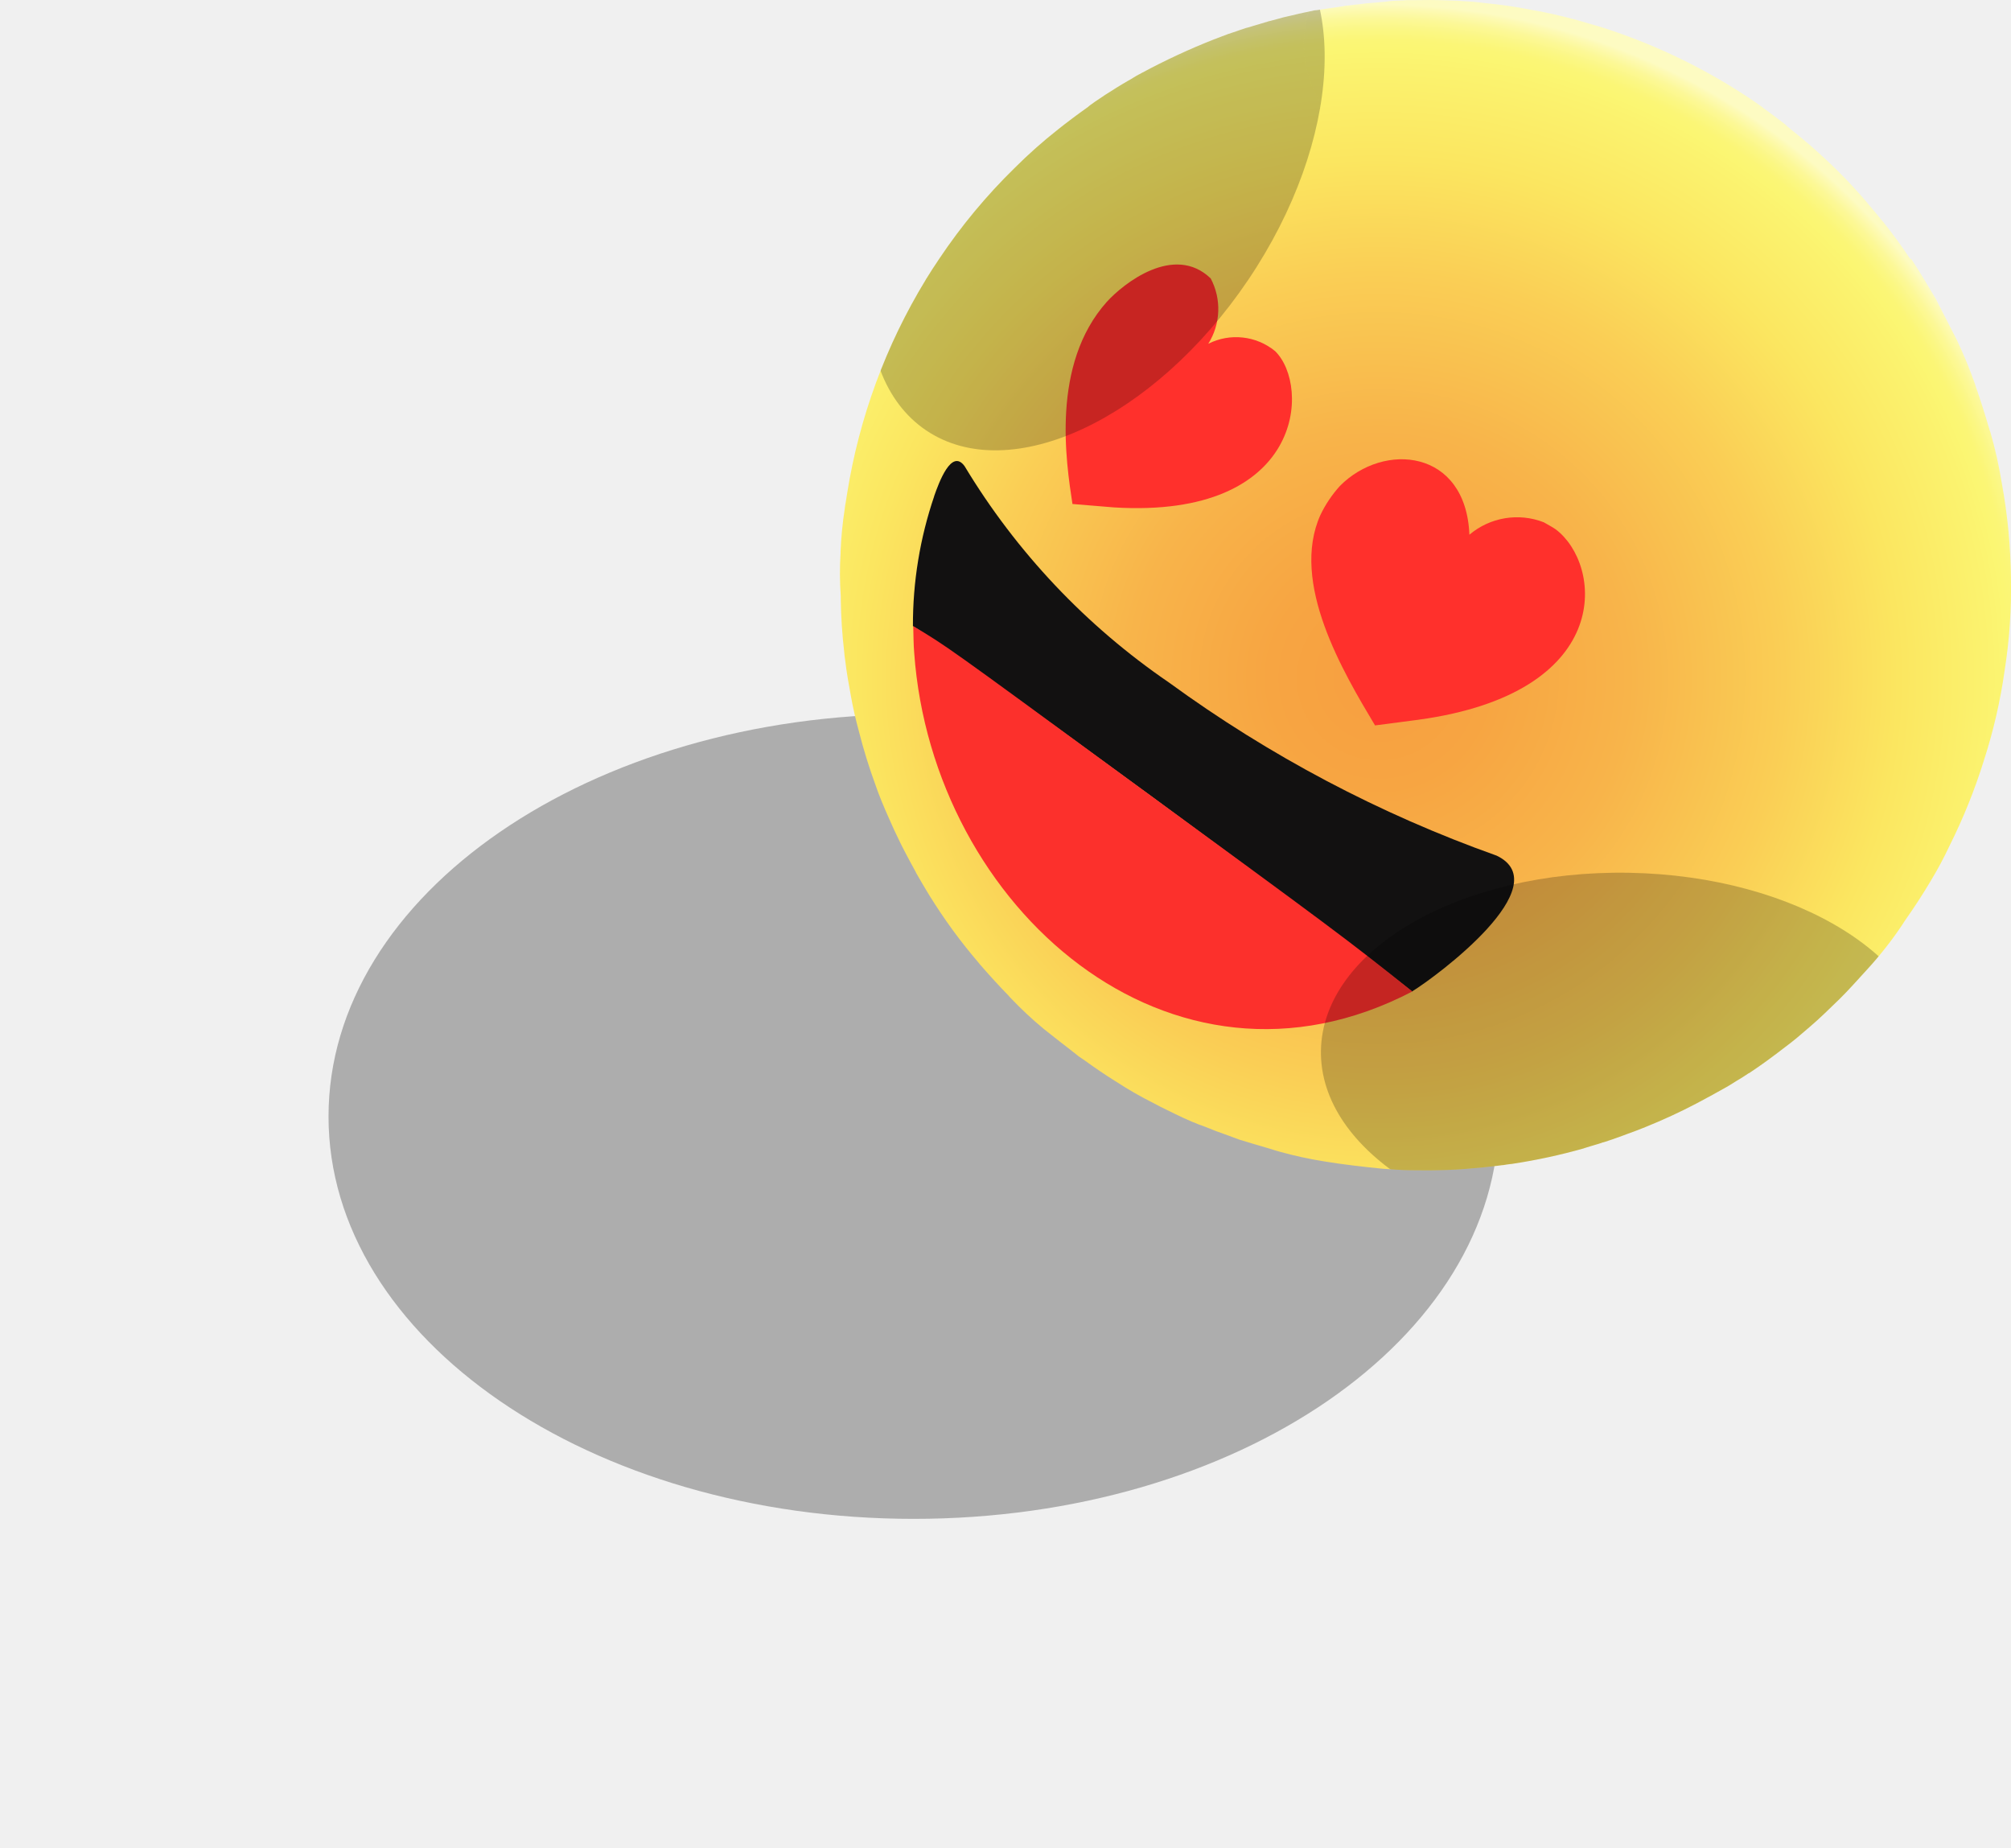
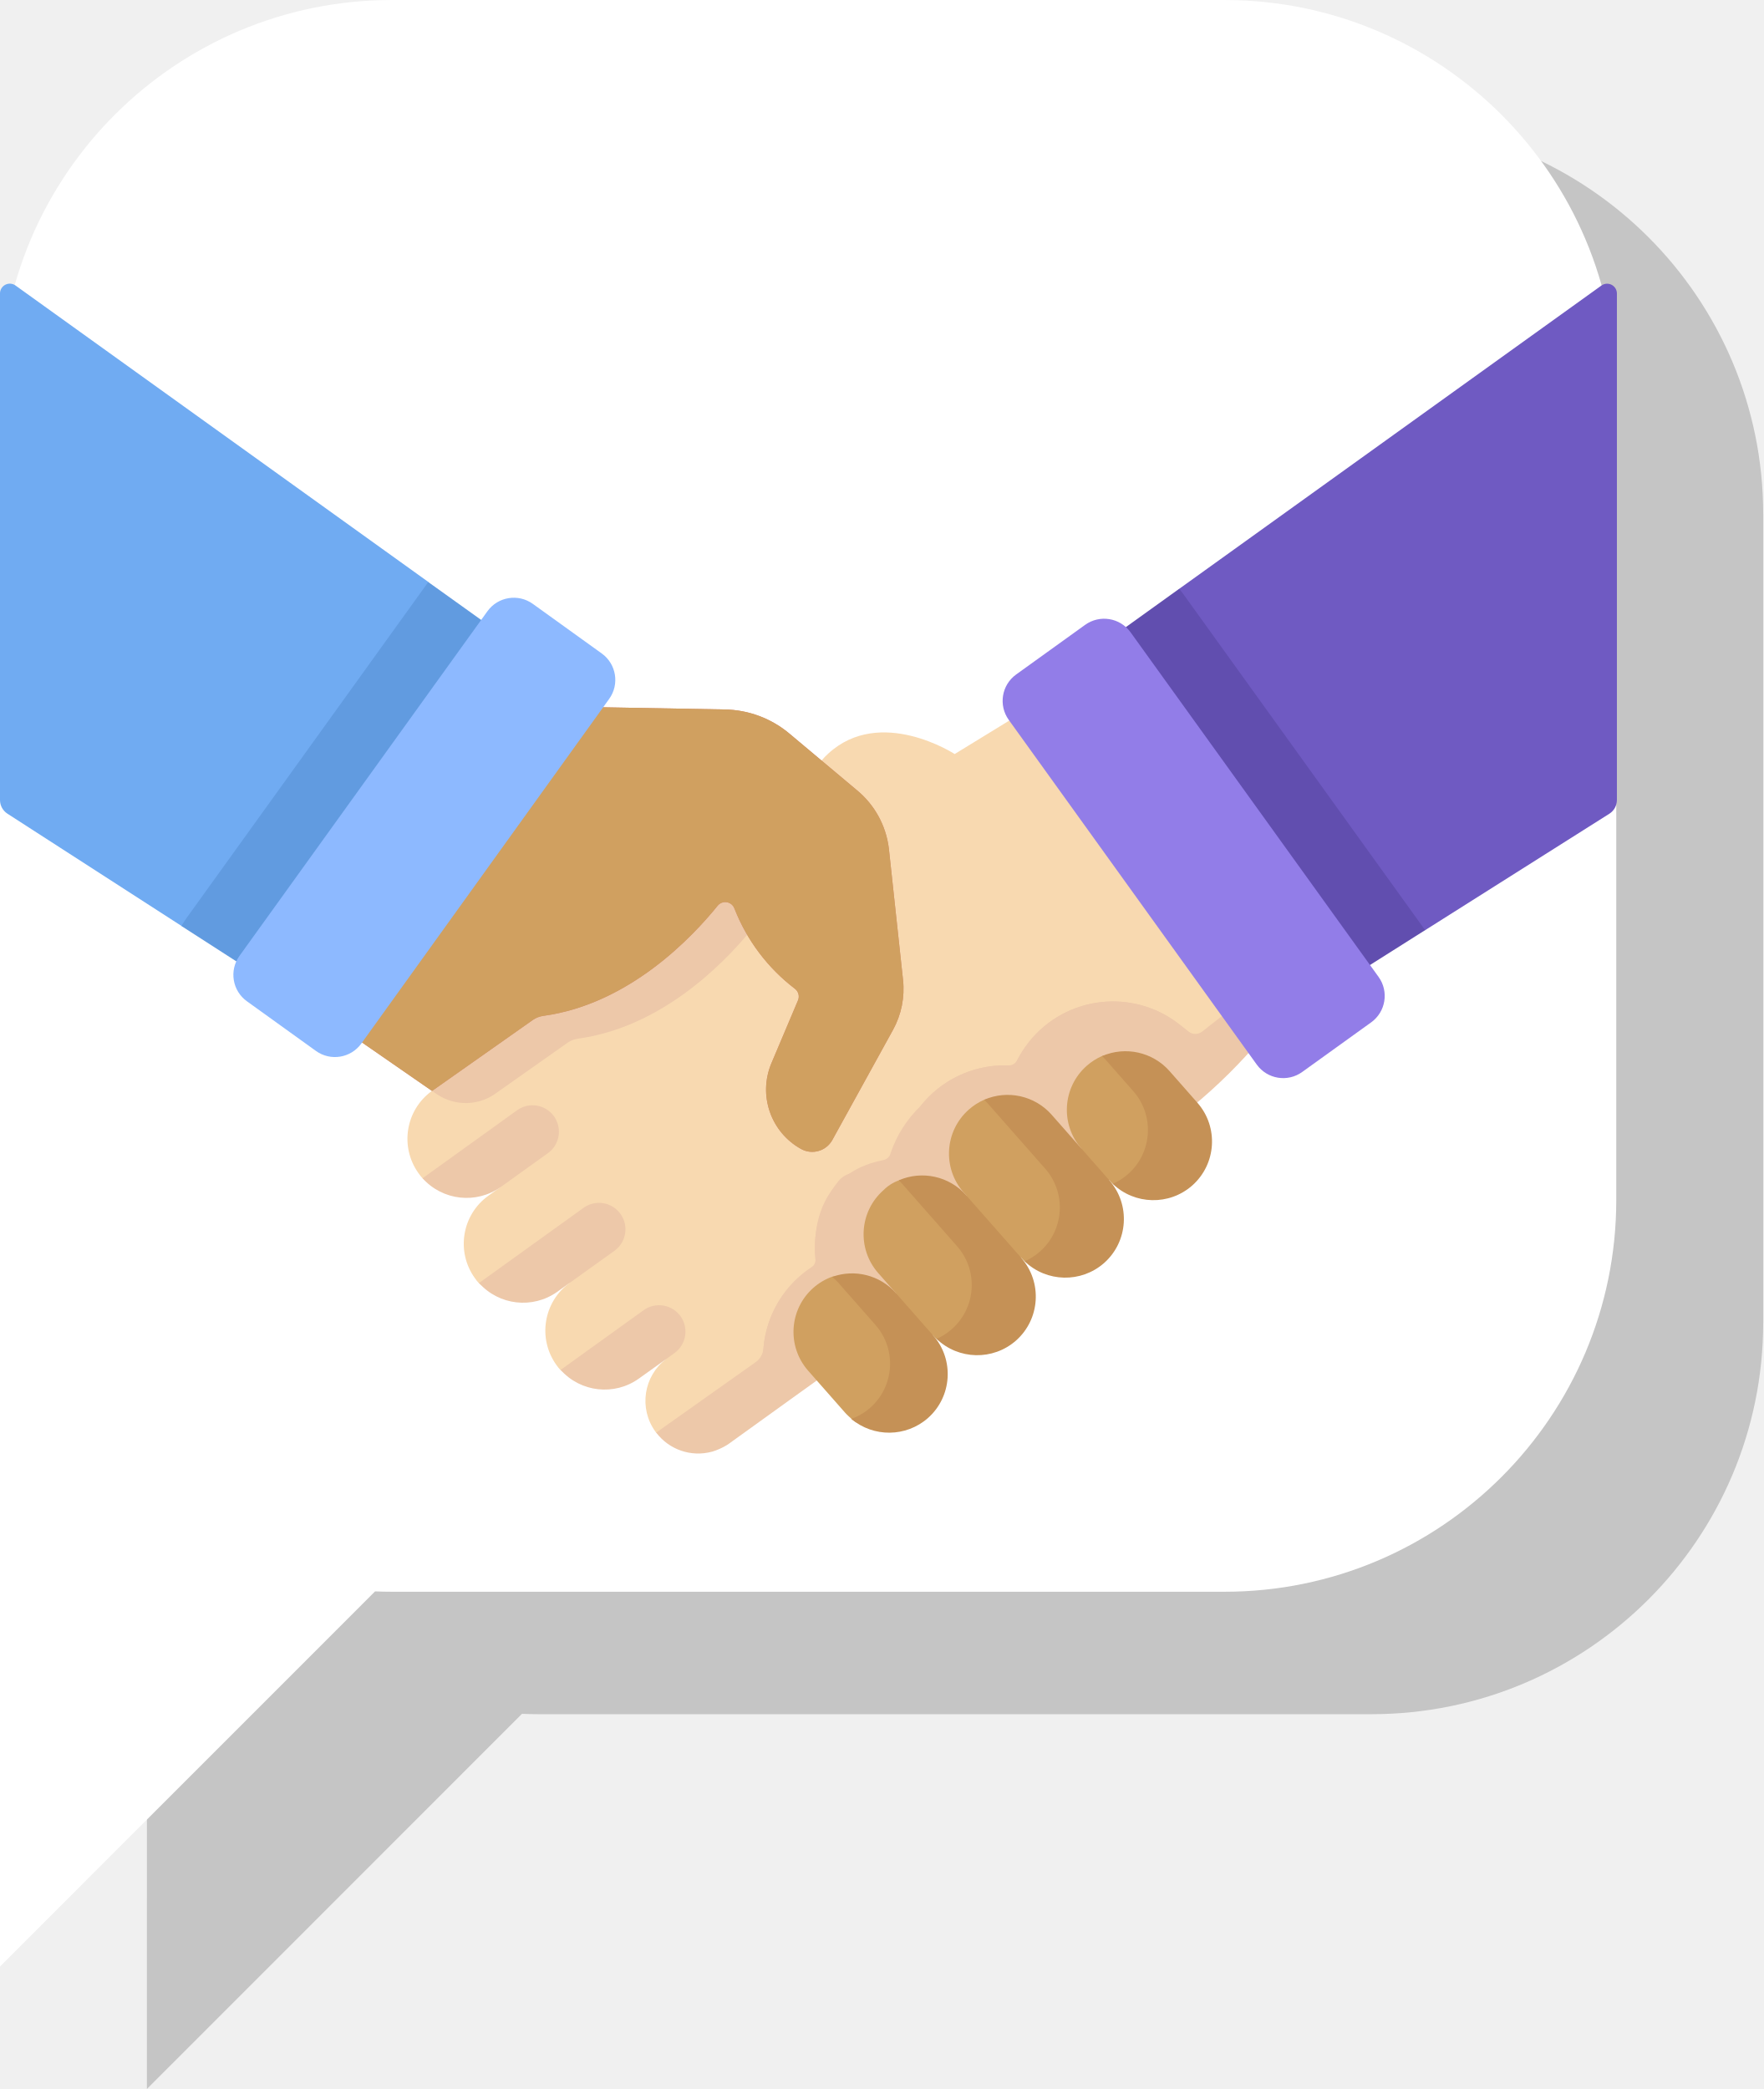
- <svg xmlns="http://www.w3.org/2000/svg" xmlns:xlink="http://www.w3.org/1999/xlink" width="82.478" height="75.758" viewBox="0 0 82.478 75.758">
-   <defs>
-     <radialGradient id="radial-gradient" cx="0.471" cy="0.58" r="0.575" gradientTransform="matrix(-0.999, -0.004, -0.004, 1, 0.933, 0.001)" gradientUnits="objectBoundingBox">
-       <stop offset="0" stop-color="#f79f40" />
-       <stop offset="0.163" stop-color="#f7a542" />
-       <stop offset="0.371" stop-color="#f8b44a" />
-       <stop offset="0.601" stop-color="#face55" />
-       <stop offset="0.771" stop-color="#fbe660" />
-       <stop offset="0.91" stop-color="#fbf36f" />
-       <stop offset="0.932" stop-color="#fbf672" />
-       <stop offset="0.947" stop-color="#fbf676" />
-       <stop offset="0.962" stop-color="#fbf783" />
-       <stop offset="0.978" stop-color="#fcf897" />
-       <stop offset="0.994" stop-color="#fdfab4" />
-       <stop offset="1" stop-color="#fdfbc2" />
-     </radialGradient>
-     <clipPath id="clip-path">
-       <path id="Trazado_116496" data-name="Trazado 116496" d="M52.65,29.84v-.06c0-.11-.03-.77-.15-1.75-.01-.09-.02-.17-.03-.26-.02-.12-.04-.25-.06-.38a23.894,23.894,0,0,0-3.15-8.77c0-.01-.01-.01-.01-.02-.17-.29-.35-.57-.54-.85h0a23.353,23.353,0,0,0-3.06-3.74,20.449,20.449,0,0,0-1.77-1.6c-.39-.32-.78-.62-1.19-.91a.265.265,0,0,1-.06-.05l-.05-.04-.21-.15c-.26-.18-.55-.37-.86-.57h0c-.01-.01-.02-.01-.03-.02-.15-.09-.3-.19-.47-.28-.07-.04-.15-.09-.22-.13s-.12-.07-.19-.11a1.092,1.092,0,0,0-.15-.08,25.413,25.413,0,0,0-2.93-1.4c-.26-.11-.47-.18-.58-.23l-.18-.07-.18-.07c-.01,0-.02-.01-.03-.01l-.04-.01-.3-.1-.04-.01c-.01,0-.03-.01-.04-.01l-.2-.07a2.759,2.759,0,0,0-.27-.08l-.23-.07c-.04-.01-.09-.03-.13-.04-.01,0-.03-.01-.04-.01s-.03-.01-.05-.01a.636.636,0,0,1-.07-.02l-.26-.07-.22-.06c-.07-.02-.14-.03-.21-.05h-.01l-.13-.03-.25-.06-.18-.04a2.049,2.049,0,0,0-.24-.05c-.01,0-.03-.01-.04-.01-.06-.01-.12-.03-.18-.04l-.11-.02-.13-.03h-.02l-.04-.01c-.02,0-.05-.01-.07-.01a1.766,1.766,0,0,1-.2-.04.6.6,0,0,0-.12-.02h0a2.068,2.068,0,0,1-.22-.04l-.19-.03c-.03-.01-.07-.01-.11-.02a.985.985,0,0,0-.17-.02,1,1,0,0,0-.16-.02l-.27-.03-.25-.03c-.03,0-.05-.01-.08-.01h-.02a1.641,1.641,0,0,0-.23-.02l-.34-.03c-.08-.01-.16-.01-.23-.02-.09-.01-.17-.01-.26-.02s-.18-.01-.27-.02A.97.97,0,0,1,29.76,7h-.37c-.48-.01-.96-.01-1.45,0-.11,0-.21,0-.31.01s-.22.01-.32.02c-.07,0-.13.01-.19.01-.16.01-.31.02-.46.04-.05,0-.11.01-.16.01-.22.02-.43.04-.64.07-.1.01-.2.02-.3.04h-.01c-.02,0-.04.01-.06.01q-.24.03-.45.06c-.11.02-.23.04-.34.05-.26.04-.47.08-.61.11-.7.14-1.38.3-2.06.5-.41.11-.77.22-1.21.38a24.021,24.021,0,0,0-5.31,2.61h0c-.17.11-.33.22-.49.33a.265.265,0,0,0-.06.05c-.28.2-.56.4-.84.61a.423.423,0,0,1-.07.05l-.02.02-.02.02c-.01.01-.02.02-.03.02s-.02.01-.03.02c-.08.06-.15.12-.23.18-.15.12-.3.24-.44.36-.08.07-.16.13-.24.2-.16.14-.32.27-.46.4l-.02.02-.02.02c-.03.03-.07.06-.1.09-.75.69-1.21,1.19-1.24,1.22-.23.25-.46.51-.69.77-.16.19-.33.38-.5.59-.01.01-.02.03-.04.04l-.03.03c-.34.42-.69.89-1.08,1.46l-.01.01-.01.01c-.01.01-.01.02-.02.02-.18.26-.36.55-.54.86-.16.26-.32.52-.46.75l-.46.88c-.15.29-.29.56-.42.82a16.758,16.758,0,0,0-.76,1.82h0v.01c-.22.6-.42,1.23-.6,1.84l-.01.02a.037.037,0,0,1-.01.03,17.968,17.968,0,0,0-.5,2.13,23.506,23.506,0,0,0-.17,7.66,22.794,22.794,0,0,0,.82,3.68,23.944,23.944,0,0,0,1.38,3.51,15.311,15.311,0,0,0,.75,1.42c.32.56.68,1.11,1.06,1.66.04.07.09.13.13.2a16,16,0,0,0,1.39,1.8c.34.37.78.88,1.14,1.24s.83.82,1.22,1.15h0c.42.37.6.53.99.83q.72.585,1.47,1.08h.01c.16.11.32.22.49.32.19.12.38.24.55.34.09.05.22.13.36.21a.573.573,0,0,1,.07.04c.15.09.33.18.52.29.04.02.09.05.13.07a22.789,22.789,0,0,0,2.12,1c.18.07.42.17.7.28l.24.09.42.15.3.1.11.03c.01,0,.01,0,.02.01l.16.05a2.759,2.759,0,0,0,.27.08l.26.08c.01,0,.02,0,.02.01a22.1,22.1,0,0,0,2.96.66l.09.01c.08.01.17.03.27.04h.03l.23.03.53.06c.24.03.56.05.79.07s.49.03.74.04h.02c.13.01.25.01.37.01.33.01.77,0,1.1.01s.79-.03,1.13-.05c.72-.06,1.68-.17,2.39-.28a18.747,18.747,0,0,0,1.84-.38c.14-.04.28-.08.43-.12.43-.12.87-.25,1.24-.36l.43-.16c.35-.12.69-.25,1.03-.38l.17-.06c.4-.15.89-.38,1.32-.59.19-.09.37-.18.55-.28a15.71,15.71,0,0,0,1.56-.88c.02-.01.03-.02.05-.03.41-.26.82-.52,1.22-.81.09-.06.18-.12.26-.17l.44-.34c.12-.09.23-.18.35-.27l.66-.52a14.289,14.289,0,0,0,1.37-1.26l.03-.03.07-.07c.35-.35.74-.77,1.2-1.29a.138.138,0,0,0,.03-.04h0a20.958,20.958,0,0,0,2.02-2.71c.01-.01.01-.02.02-.03.19-.3.38-.61.57-.95v-.01h0c.08-.14.16-.29.24-.44.11-.2.22-.41.31-.59l.09-.18c.16-.32.31-.65.47-.99.21-.47.41-.94.56-1.36h0c.26-.7.5-1.44.71-2.23.13-.48.25-.96.33-1.41.1-.48.18-.98.25-1.5.02-.12.03-.23.05-.34.08-.69.14-1.41.16-2.14v-.13C52.68,31.04,52.68,30.45,52.65,29.84Z" transform="translate(-4.654 -6.992)" />
-     </clipPath>
-     <linearGradient id="linear-gradient" x1="-0.166" y1="-323.933" x2="-1.166" y2="-323.933" gradientUnits="objectBoundingBox">
-       <stop offset="0" stop-color="#19b79c" />
-       <stop offset="0.405" stop-color="#1dbb9e" />
-       <stop offset="0.825" stop-color="#2ac8a3" />
-       <stop offset="0.997" stop-color="#31cfa6" />
-     </linearGradient>
-     <linearGradient id="linear-gradient-2" x1="-2.106" y1="-363.238" x2="-3.08" y2="-363.238" xlink:href="#linear-gradient" />
-     <clipPath id="clip-path-2">
-       <path id="Trazado_116504" data-name="Trazado 116504" d="M4.652,29.65v-.06a15.757,15.757,0,0,1,.17-1.74,2.335,2.335,0,0,1,.04-.26c.02-.12.04-.25.06-.38a24.088,24.088,0,0,1,3.22-8.75c0-.01.01-.01.01-.02.18-.29.36-.57.55-.85h0a23.39,23.39,0,0,1,3.09-3.72,20.134,20.134,0,0,1,1.78-1.58q.585-.465,1.2-.9a.265.265,0,0,0,.06-.05l.05-.04.21-.15c.26-.18.55-.37.86-.56h0c.01-.01.02-.01.03-.02.15-.09.31-.19.47-.28a2.53,2.53,0,0,0,.22-.13c.06-.04.12-.07.19-.11.05-.03.1-.05.15-.08a27.308,27.308,0,0,1,2.95-1.37c.26-.1.47-.18.58-.22l.18-.06.18-.06c.01,0,.02-.01.03-.01l.05-.02.3-.1.04-.01c.01,0,.03-.01.04-.01l.2-.06c.08-.02.19-.06.27-.08l.23-.07a.647.647,0,0,0,.13-.04c.01,0,.03-.01.04-.01s.03-.01.05-.01a.637.637,0,0,0,.07-.02l.26-.07.22-.06c.07-.02.14-.03.21-.05h.01l.13-.03c.08-.02.18-.04.25-.06l.18-.04c.08-.02.16-.03.24-.05.01,0,.03-.01.04-.01a1.163,1.163,0,0,0,.18-.04l.11-.01.13-.02h.02l.04-.01c.02,0,.05-.01.07-.01l.2-.03c.04-.01.09-.01.13-.02h0l.22-.03.19-.03a.516.516,0,0,0,.11-.02.985.985,0,0,1,.17-.02c.06-.01.11-.01.16-.02l.27-.03.25-.03c.03,0,.05-.01.08-.01h.02c.07-.01.15-.01.23-.02l.34-.03c.08-.01.16-.01.23-.02a1.569,1.569,0,0,1,.24-.03,2.437,2.437,0,0,1,.27-.01.86.86,0,0,1,.16-.01l.15-.01h.24c.49-.01.97-.01,1.45.01.11,0,.21.01.31.01s.22.01.32.02c.07,0,.13.01.19.01.16.01.31.02.46.04.05.01.11.01.16.02.22.02.43.05.64.07.1.01.2.03.3.04h.01c.02,0,.04.01.06.01.16.02.31.05.45.07l.34.06c.26.05.47.09.6.11.69.14,1.38.31,2.06.52.41.11.76.23,1.21.39a24.178,24.178,0,0,1,5.28,2.65h0c.16.11.33.22.49.34a.265.265,0,0,1,.06.05c.28.2.56.41.83.62a.424.424,0,0,0,.07.05l.02.02.02.02.03.03c.01.01.02.01.02.02.08.06.15.12.22.18.15.12.3.24.44.36.08.07.16.14.24.2.16.14.31.28.46.41l.02.02.02.02c.03.03.07.06.1.09.75.69,1.2,1.2,1.23,1.23.23.25.46.51.68.78.16.19.32.38.49.59.01.01.02.03.04.04l.02.03c.33.42.69.89,1.07,1.47l.04.01.01.01c.01.01.01.02.02.02.17.26.36.56.54.86.16.26.31.53.45.75l.45.88c.15.29.29.56.42.82a18.431,18.431,0,0,1,.75,1.83h0v.01c.21.6.41,1.23.59,1.85l.01.02a.037.037,0,0,0,.01.03,17.59,17.59,0,0,1,.48,2.14,22.71,22.71,0,0,1,.37,3.87,21.465,21.465,0,0,1-.26,3.8,21.96,21.96,0,0,1-.85,3.68,23.286,23.286,0,0,1-1.41,3.5,15.244,15.244,0,0,1-.76,1.42c-.33.56-.69,1.11-1.07,1.65-.04.07-.09.13-.13.2a15.2,15.2,0,0,1-1.41,1.79c-.34.37-.79.88-1.15,1.23s-.84.82-1.22,1.14h0c-.43.37-.6.52-1,.82-.49.38-.98.74-1.48,1.07H41.9c-.16.11-.32.21-.49.31-.19.12-.38.24-.55.33-.09.05-.22.12-.36.2a.574.574,0,0,0-.07.04c-.15.08-.33.18-.52.28-.04.02-.09.05-.13.07a23.108,23.108,0,0,1-2.12.98c-.18.07-.42.17-.71.27l-.24.09-.42.15-.3.1-.11.03c-.01,0-.01,0-.02.01l-.16.05c-.08.02-.19.06-.27.08l-.26.08c-.01,0-.02,0-.02.01a23.962,23.962,0,0,1-2.96.64l-.09.01c-.08.01-.17.02-.27.04H31.8l-.23.03-.53.06c-.24.02-.56.05-.79.07s-.49.03-.74.04h-.02c-.13,0-.25.01-.37.01-.33.01-.77,0-1.1,0s-.79-.04-1.13-.06c-.72-.07-1.68-.18-2.39-.3a16.281,16.281,0,0,1-1.84-.4c-.14-.04-.28-.08-.43-.13-.43-.12-.87-.26-1.24-.37l-.43-.16c-.35-.12-.69-.25-1.03-.39l-.17-.06c-.4-.15-.88-.38-1.32-.6-.19-.09-.37-.18-.55-.28a15.612,15.612,0,0,1-1.55-.89.219.219,0,0,0-.05-.03c-.41-.26-.81-.53-1.21-.82-.09-.06-.17-.12-.25-.17L14,49.97c-.12-.09-.23-.18-.35-.27l-.66-.52a15.233,15.233,0,0,1-1.36-1.27l-.03-.03-.06-.07c-.34-.35-.74-.78-1.19-1.3a.138.138,0,0,1-.03-.04h0a21.889,21.889,0,0,1-2-2.73c-.01-.01-.01-.02-.02-.03-.18-.3-.37-.61-.56-.95v-.01h0c-.08-.14-.16-.29-.24-.44-.11-.21-.22-.41-.31-.59l-.09-.18c-.16-.32-.31-.65-.46-.99-.21-.47-.41-.95-.55-1.36h0a22.441,22.441,0,0,1-.69-2.23c-.13-.48-.24-.96-.32-1.41-.09-.49-.18-.98-.24-1.5-.02-.12-.03-.23-.04-.34a21.166,21.166,0,0,1-.14-2.14v-.13A13.347,13.347,0,0,1,4.652,29.65Z" transform="translate(-4.627 -6.983)" fill="url(#radial-gradient)" />
-     </clipPath>
-   </defs>
-   <g id="Grupo_157926" data-name="Grupo 157926" transform="translate(13.474)">
-     <ellipse id="Elipse_4737" data-name="Elipse 4737" cx="24" cy="16.5" rx="24" ry="16.5" transform="translate(0 29.284)" fill="#0b0b0b" opacity="0.292" style="mix-blend-mode: multiply;isolation: isolate" />
-     <path id="Trazado_116493" data-name="Trazado 116493" d="M4.652,29.65v-.06a15.757,15.757,0,0,1,.17-1.74,2.335,2.335,0,0,1,.04-.26c.02-.12.04-.25.06-.38a24.088,24.088,0,0,1,3.22-8.75c0-.01.01-.01.01-.02.18-.29.36-.57.55-.85h0a23.39,23.39,0,0,1,3.09-3.72,20.134,20.134,0,0,1,1.78-1.58q.585-.465,1.2-.9a.265.265,0,0,0,.06-.05l.05-.04.21-.15c.26-.18.55-.37.86-.56h0c.01-.01.02-.01.03-.02.15-.09.31-.19.47-.28a2.53,2.53,0,0,0,.22-.13c.06-.04.12-.07.19-.11.05-.03.1-.05.15-.08a27.308,27.308,0,0,1,2.95-1.37c.26-.1.47-.18.58-.22l.18-.06.18-.06c.01,0,.02-.01.03-.01l.05-.02.3-.1.04-.01c.01,0,.03-.01.04-.01l.2-.06c.08-.02.19-.06.27-.08l.23-.07a.647.647,0,0,0,.13-.04c.01,0,.03-.01.04-.01s.03-.01.05-.01a.637.637,0,0,0,.07-.02l.26-.07.22-.06c.07-.02.14-.03.21-.05h.01l.13-.03c.08-.02.18-.04.25-.06l.18-.04c.08-.02.16-.03.24-.05.01,0,.03-.01.04-.01a1.163,1.163,0,0,0,.18-.04l.11-.01.13-.02h.02l.04-.01c.02,0,.05-.01.07-.01l.2-.03c.04-.01.09-.01.13-.02h0l.22-.03.19-.03a.516.516,0,0,0,.11-.02.985.985,0,0,1,.17-.02c.06-.01.11-.01.16-.02l.27-.03.25-.03c.03,0,.05-.01.08-.01h.02c.07-.01.15-.01.23-.02l.34-.03c.08-.01.16-.01.23-.02a1.569,1.569,0,0,1,.24-.03,2.437,2.437,0,0,1,.27-.01.86.86,0,0,1,.16-.01l.15-.01h.24c.49-.01.97-.01,1.45.01.11,0,.21.01.31.01s.22.01.32.02c.07,0,.13.01.19.01.16.01.31.02.46.04.05.01.11.01.16.02.22.02.43.05.64.07.1.01.2.03.3.04h.01c.02,0,.04.01.06.01.16.02.31.05.45.07l.34.06c.26.05.47.09.6.11.69.14,1.38.31,2.06.52.41.11.76.23,1.21.39a24.178,24.178,0,0,1,5.28,2.65h0c.16.11.33.22.49.34a.265.265,0,0,1,.06.05c.28.2.56.41.83.62a.424.424,0,0,0,.07.05l.02.02.02.02.03.03c.01.01.02.01.02.02.08.06.15.12.22.18.15.12.3.24.44.36.08.07.16.14.24.2.16.14.31.28.46.41l.02.02.02.02c.03.03.07.06.1.09.75.69,1.2,1.2,1.23,1.23.23.25.46.51.68.78.16.19.32.38.49.59.01.01.02.03.04.04l.02.03c.33.42.69.89,1.07,1.47l.04.01.01.01c.01.01.01.02.02.02.17.26.36.56.54.86.16.26.31.53.45.75l.45.88c.15.29.29.56.42.82a18.431,18.431,0,0,1,.75,1.83h0v.01c.21.6.41,1.23.59,1.85l.01.02a.037.037,0,0,0,.01.03,17.59,17.59,0,0,1,.48,2.14,22.71,22.71,0,0,1,.37,3.87,21.465,21.465,0,0,1-.26,3.8,21.96,21.96,0,0,1-.85,3.68,23.286,23.286,0,0,1-1.41,3.5,15.244,15.244,0,0,1-.76,1.42c-.33.56-.69,1.11-1.07,1.65-.04.07-.09.13-.13.2a15.2,15.2,0,0,1-1.41,1.79c-.34.37-.79.88-1.15,1.23s-.84.82-1.22,1.14h0c-.43.37-.6.52-1,.82-.49.38-.98.74-1.48,1.07H41.9c-.16.11-.32.21-.49.31-.19.12-.38.24-.55.33-.09.05-.22.12-.36.2a.574.574,0,0,0-.07.04c-.15.08-.33.18-.52.28-.04.02-.09.05-.13.07a23.108,23.108,0,0,1-2.12.98c-.18.07-.42.17-.71.27l-.24.09-.42.15-.3.1-.11.03c-.01,0-.01,0-.02.01l-.16.05c-.08.02-.19.06-.27.08l-.26.08c-.01,0-.02,0-.02.01a23.962,23.962,0,0,1-2.96.64l-.09.01c-.08.01-.17.02-.27.04H31.8l-.23.03-.53.06c-.24.02-.56.05-.79.07s-.49.03-.74.04h-.02c-.13,0-.25.01-.37.01-.33.01-.77,0-1.1,0s-.79-.04-1.13-.06c-.72-.07-1.68-.18-2.39-.3a16.281,16.281,0,0,1-1.84-.4c-.14-.04-.28-.08-.43-.13-.43-.12-.87-.26-1.24-.37l-.43-.16c-.35-.12-.69-.25-1.03-.39l-.17-.06c-.4-.15-.88-.38-1.32-.6-.19-.09-.37-.18-.55-.28a15.612,15.612,0,0,1-1.55-.89.219.219,0,0,0-.05-.03c-.41-.26-.81-.53-1.21-.82-.09-.06-.17-.12-.25-.17L14,49.97c-.12-.09-.23-.18-.35-.27l-.66-.52a15.233,15.233,0,0,1-1.36-1.27l-.03-.03-.06-.07c-.34-.35-.74-.78-1.19-1.3a.138.138,0,0,1-.03-.04h0a21.889,21.889,0,0,1-2-2.73c-.01-.01-.01-.02-.02-.03-.18-.3-.37-.61-.56-.95v-.01h0c-.08-.14-.16-.29-.24-.44-.11-.21-.22-.41-.31-.59l-.09-.18c-.16-.32-.31-.65-.46-.99-.21-.47-.41-.95-.55-1.36h0a22.441,22.441,0,0,1-.69-2.23c-.13-.48-.24-.96-.32-1.41-.09-.49-.18-.98-.24-1.5-.02-.12-.03-.23-.04-.34a21.166,21.166,0,0,1-.14-2.14v-.13A13.347,13.347,0,0,1,4.652,29.65Z" transform="translate(16.349 -6.983)" fill="url(#radial-gradient)" />
-     <g id="Grupo_86225" data-name="Grupo 86225" transform="translate(20.955 0.009)" clip-path="url(#clip-path)">
-       <path id="Trazado_116494" data-name="Trazado 116494" d="M50.67,21.64a4.37,4.37,0,0,1,.18-.46C50.8,21.33,50.74,21.48,50.67,21.64Z" transform="translate(-48.844 -6.992)" fill="url(#linear-gradient)" />
-       <path id="Trazado_116495" data-name="Trazado 116495" d="M4.7,34.92c.03-.14.05-.28.08-.41C4.75,34.65,4.73,34.79,4.7,34.92Z" transform="translate(43.196 -6.992)" fill="url(#linear-gradient-2)" />
+ <svg xmlns="http://www.w3.org/2000/svg" width="72" height="85.306" viewBox="0 0 72 85.306">
+   <g id="Grupo_1073350" data-name="Grupo 1073350" transform="translate(-1174 -157.148)">
+     <g id="Grupo_1073332" data-name="Grupo 1073332" transform="translate(-118.67 -9.248)">
+       <path id="Unión_74" data-name="Unión 74" d="M12754.333,11749v-33a16,16,0,0,1,16-16h34a16,16,0,0,1,16,16v33a16,16,0,0,1-16,16h-34q-.344,0-.684-.015l-15.317,15.32Z" transform="translate(-11455.663 -11528.604)" fill="#858585" opacity="0.4" />
+       <path id="Unión_73" data-name="Unión 73" d="M12754.333,11749v-33a16,16,0,0,1,16-16h34a16,16,0,0,1,16,16v33a16,16,0,0,1-16,16h-34q-.344,0-.684-.015l-15.317,15.32Z" transform="translate(-11461.663 -11533.604)" fill="#fff" />
    </g>
-     <path id="Trazado_116497" data-name="Trazado 116497" d="M25.873,27.33A16.375,16.375,0,0,0,25,32.66c2.26,1.39,16.97,12.2,20.47,14.98,1.03-.63,6.02-4.35,3.47-5.57a52.925,52.925,0,0,1-13.44-7.1,28.664,28.664,0,0,1-8.38-8.87c-.54-.75-1.06.69-1.25,1.23" transform="translate(-1.032 -6.983)" fill="#121111" />
-     <path id="Trazado_116499" data-name="Trazado 116499" d="M29.22,33.76c.75,10.43,10.52,19.05,20.43,13.88-2.65-2.12-3.33-2.62-11.66-8.71-7.45-5.46-7.45-5.46-8.81-6.27.01.33.01.77.04,1.1" transform="translate(-5.199 -6.983)" fill="#fc302c" />
-     <g id="Grupo_86231" data-name="Grupo 86231" transform="translate(40.307 18.833)">
-       <path id="Trazado_116501" data-name="Trazado 116501" d="M22.473,28.1c-1.25,2.78.93,6.44,2.24,8.63.65-.09,1.52-.19,2.17-.29,7.67-1.22,7.14-6.32,5.24-7.75-.14-.1-.34-.2-.49-.29a3.024,3.024,0,0,0-3.05.51c-.14-3.51-3.51-3.82-5.31-2a4.969,4.969,0,0,0-.8,1.19" transform="translate(-22.099 -25.816)" fill="#ff302c" />
-     </g>
-     <g id="Grupo_86232" data-name="Grupo 86232" transform="translate(30.232 10.846)">
-       <path id="Trazado_116503" data-name="Trazado 116503" d="M35.806,19.36c-2.3,2.57-1.67,6.58-1.41,8.29.51.04,1.19.1,1.7.14,7.78.48,8.08-4.98,6.61-6.41a2.529,2.529,0,0,0-2.74-.3,2.679,2.679,0,0,0,.1-2.68c-1.5-1.44-3.58.21-4.26.96" transform="translate(-34.117 -17.829)" fill="#ff302c" />
-     </g>
-     <g id="Enmascarar_grupo_59" data-name="Enmascarar grupo 59" transform="translate(20.976 0)" clip-path="url(#clip-path-2)">
-       <g id="Grupo_86233" data-name="Grupo 86233" transform="translate(-2.683 -7.272)" opacity="0.561" style="mix-blend-mode: multiply;isolation: isolate">
-         <g id="Grupo_86230" data-name="Grupo 86230" transform="translate(0)">
-           <ellipse id="Elipse_4734" data-name="Elipse 4734" cx="12.5" cy="7.5" rx="12.5" ry="7.5" transform="translate(21.707 1.557)" fill="#fff" opacity="0.743" />
-           <ellipse id="Elipse_4735" data-name="Elipse 4735" cx="12.5" cy="7.5" rx="12.5" ry="7.5" transform="translate(26.415 8.388) rotate(124)" opacity="0.387" />
-           <ellipse id="Elipse_4736" data-name="Elipse 4736" cx="12.5" cy="7.5" rx="12.5" ry="7.5" transform="matrix(-1, -0.017, 0.017, -1, 47.282, 58.274)" opacity="0.387" />
+     <g id="trato" transform="translate(1174 128.385)">
+       <g id="Grupo_1073339" data-name="Grupo 1073339" transform="translate(0 40.344)">
+         <path id="Trazado_610674" data-name="Trazado 610674" d="M163.981,185.915c-.574.794-1.95,1.459-2.981,2.338l-15.434,11.233-1.08.775-2.326,2.023c-.028.02-.058.04-.089.06a2.139,2.139,0,0,1-.6.268,2.539,2.539,0,0,1-2.268-.51.289.289,0,0,1-.031-.04,2.146,2.146,0,0,1,.446-2.967l-1.2.566a2.649,2.649,0,0,1-3.123-.114,1.645,1.645,0,0,1-.161-.2,2.41,2.41,0,0,1,.549-3.365l-.6.167a2.61,2.61,0,0,1-3.121-.151,1.637,1.637,0,0,1-.159-.2,2.41,2.41,0,0,1,.549-3.365l.509-.367a2.867,2.867,0,0,1-3.2-.352,1.639,1.639,0,0,1-.159-.2,2.412,2.412,0,0,1,.55-3.365l.173-.146,15.734-13.346c.09-.1.182-.2.275-.282,2.131-1.954,5.161.02,5.161.02l3.614-2.215,8.022,12.28Z" transform="translate(-112.411 -155.184)" fill="#f8d9b0" />
+         <g id="Grupo_1073335" data-name="Grupo 1073335" transform="translate(17.255 23.872)">
+           <path id="Trazado_610675" data-name="Trazado 610675" d="M147.229,225.466l-10.4,9.084.217.146a2.1,2.1,0,0,0,2.423-.079l2.892-2.039a.989.989,0,0,1,.434-.167c3.361-.464,5.871-3,6.98-4.337C148.848,227.285,149.776,225.258,147.229,225.466Z" transform="translate(-136.438 -225.451)" fill="#edc8a9" />
+           <path id="Trazado_610676" data-name="Trazado 610676" d="M260.605,270.288a18.43,18.43,0,0,0-1.562,1.133l-15.434,11.233-1.08.775-.563.489a4.394,4.394,0,0,1,.6-4.456l.012-.015a4.437,4.437,0,0,1,1.2-1.042,4.379,4.379,0,0,1,.911-3.4c.506-.632,1.678-.326,2.414-.6a4.386,4.386,0,0,1,4.38-4.129,3.95,3.95,0,0,1,.4.02,4.41,4.41,0,0,1,.585-.967l.011-.015a4.389,4.389,0,0,1,6.155-.695l1.348,1.071c.486.387.353.082.626.6Z" transform="translate(-227.709 -262.224)" fill="#edc8a9" />
+           <path id="Trazado_610677" data-name="Trazado 610677" d="M231.606,267.407c-.375.383-1.028.853-1.524,1.255a.463.463,0,0,1-.58,0l-.344-.273a4.389,4.389,0,0,0-6.155.695l-.011.015a4.385,4.385,0,0,0-.478.742.38.38,0,0,1-.352.208q-.076,0-.153,0a4.365,4.365,0,0,0-3.438,1.661,4.784,4.784,0,0,0-1.217,1.908.385.385,0,0,1-.308.3c-2.089.406-2.922,2.032-2.764,4.036a.378.378,0,0,1-.167.344,4.435,4.435,0,0,0-1.012.923l-.012.015a4.364,4.364,0,0,0-.934,2.369.756.756,0,0,1-.314.559l-4.065,2.88a2.145,2.145,0,0,0,2.275.78h.008a2.681,2.681,0,0,0,.6-.268c.031-.02.061-.04.089-.06l2.476-1.783,1.079-.775,15.329-11.176a21.555,21.555,0,0,0,2.923-2.9Z" transform="translate(-198.237 -261.996)" fill="#edc8a9" />
+           <path id="Trazado_610678" data-name="Trazado 610678" d="M139.158,300.962a1.079,1.079,0,0,1-.238,1.516L137,303.856a2.412,2.412,0,0,1-3.2-.352l3.86-2.777A1.079,1.079,0,0,1,139.158,300.962Z" transform="translate(-133.8 -290.842)" fill="#edc8a9" />
+           <path id="Trazado_610679" data-name="Trazado 610679" d="M157.464,331.895a1.079,1.079,0,0,1-.25,1.5l-1.814,1.3-.525.377a2.41,2.41,0,0,1-3.191-.361l4.27-3.072A1.078,1.078,0,0,1,157.464,331.895Z" transform="translate(-149.378 -317.771)" fill="#edc8a9" />
+           <path id="Trazado_610680" data-name="Trazado 610680" d="M182.406,364.308a1.079,1.079,0,0,1-.263,1.481l-.317.228-.015.011-1.117.8a2.407,2.407,0,0,1-3.2-.351l3.394-2.442A1.079,1.079,0,0,1,182.406,364.308Z" transform="translate(-171.856 -345.989)" fill="#edc8a9" />
+         </g>
+         <g id="Grupo_1073336" data-name="Grupo 1073336" transform="translate(32.396 31.344)">
+           <path id="Trazado_610681" data-name="Trazado 610681" d="M256.6,356.943l-1.269-1.6a2.54,2.54,0,0,0-2.542-1.084,2.387,2.387,0,0,0-.771.456h0a2.4,2.4,0,0,0-.215,3.381l1.512,1.718c.079.09.171.166.254.247.56.542,2.034.431,2.936-.363A1.712,1.712,0,0,0,256.6,356.943Z" transform="translate(-251.201 -345.05)" fill="#d0a060" />
+           <path id="Trazado_610682" data-name="Trazado 610682" d="M267.617,356.287l-.145-1.5-1.367-.217a2.394,2.394,0,0,0-2.609-.67,2.417,2.417,0,0,1,.255.246l1.512,1.718a2.4,2.4,0,0,1-.215,3.381h0a2.391,2.391,0,0,1-.772.455,2.4,2.4,0,0,0,3.126-.032h0A2.4,2.4,0,0,0,267.617,356.287Z" transform="translate(-261.909 -344.683)" fill="#c59156" />
+           <path id="Trazado_610683" data-name="Trazado 610683" d="M279.672,326.925l-2.347-2.369a2.458,2.458,0,0,0-2.47-.8,1.7,1.7,0,0,0-.626.4h0a2.4,2.4,0,0,0-.215,3.381l2.245,2.551a.97.97,0,0,0,.138.144,2.833,2.833,0,0,0,3.036-.149h.075A2.124,2.124,0,0,0,279.672,326.925Z" transform="translate(-270.55 -318.478)" fill="#d0a060" />
+           <path id="Trazado_610684" data-name="Trazado 610684" d="M289.582,326.106l-.671-1.907-1.574-.644a2.4,2.4,0,0,0-2.755-.613c.048.046.095.092.139.143l2.245,2.551a2.4,2.4,0,0,1-.215,3.381h0a2.4,2.4,0,0,1-.627.4,2.4,2.4,0,0,0,3.242.072h0a2.4,2.4,0,0,0,.216-3.381Z" transform="translate(-280.277 -317.668)" fill="#c59156" />
+           <path id="Trazado_610685" data-name="Trazado 610685" d="M342.774,285.945l-.934-1.069a2.32,2.32,0,0,0-2.609-.907,2.4,2.4,0,0,0-.626.4h0a2.4,2.4,0,0,0-.216,3.381l-.143,1.061,1.281.232a1.42,1.42,0,0,0,.138.144,2.639,2.639,0,0,0,2.994-.2A2,2,0,0,0,342.774,285.945Z" transform="translate(-326.625 -283.771)" fill="#d0a060" />
+           <path id="Trazado_610686" data-name="Trazado 610686" d="M352.852,285.5l-1.138-1.293a2.4,2.4,0,0,0-2.755-.613c.048.046.095.092.139.143l1.138,1.293a2.4,2.4,0,0,1-.215,3.381h0a2.4,2.4,0,0,1-.627.4,2.4,2.4,0,0,0,3.243.071h0A2.4,2.4,0,0,0,352.852,285.5Z" transform="translate(-336.352 -283.393)" fill="#c59156" />
+           <path id="Trazado_610687" data-name="Trazado 610687" d="M306.741,301.31l-2.133-2.434a2.5,2.5,0,0,0-2.7-.988,2.4,2.4,0,0,0-.626.4h0a2.4,2.4,0,0,0-.216,3.381l2.354,2.674c.044.05.1.094.139.144a3.1,3.1,0,0,0,3.016-.1A2.041,2.041,0,0,0,306.741,301.31Z" transform="translate(-294.115 -295.904)" fill="#d0a060" />
+           <path id="Trazado_610688" data-name="Trazado 610688" d="M316.745,300.721l-2.354-2.674a2.4,2.4,0,0,0-2.755-.613c.048.046.095.092.139.143l2.354,2.674a2.4,2.4,0,0,1-.215,3.381h0a2.4,2.4,0,0,1-.627.4,2.4,2.4,0,0,0,3.242.072h0a2.4,2.4,0,0,0,.216-3.381Z" transform="translate(-303.843 -295.45)" fill="#c59156" />
+         </g>
+         <path id="Trazado_610689" data-name="Trazado 610689" d="M111.852,174.412l5.535.1a4.215,4.215,0,0,1,2.7,1.015l2.7,2.264a3.655,3.655,0,0,1,1.325,2.387l.58,5.377a3.463,3.463,0,0,1-.41,2.043l-2.477,4.495a.938.938,0,0,1-1.274.369,2.771,2.771,0,0,1-1.215-3.5l1.087-2.571a.4.4,0,0,0-.121-.469,7.6,7.6,0,0,1-2.473-3.276.4.4,0,0,0-.685-.122c-1.032,1.28-3.611,4.018-7.114,4.5a.987.987,0,0,0-.434.167l-4.117,2.9-4.643-3.214Z" transform="translate(-87.817 -157.122)" fill="#d78878" />
+         <path id="Trazado_610690" data-name="Trazado 610690" d="M111.852,174.412l5.535.1a4.215,4.215,0,0,1,2.7,1.015l2.7,2.264a3.655,3.655,0,0,1,1.325,2.387l.58,5.377a3.463,3.463,0,0,1-.41,2.043l-2.477,4.495a.938.938,0,0,1-1.274.369,2.771,2.771,0,0,1-1.215-3.5l1.087-2.571a.4.4,0,0,0-.121-.469,7.6,7.6,0,0,1-2.473-3.276.4.4,0,0,0-.685-.122c-1.032,1.28-3.611,4.018-7.114,4.5a.987.987,0,0,0-.434.167l-4.117,2.9-4.643-3.214Z" transform="translate(-87.817 -157.122)" fill="#d0a060" />
+         <g id="Grupo_1073337" data-name="Grupo 1073337" transform="translate(40.943 0)">
+           <path id="Trazado_610691" data-name="Trazado 610691" d="M377.028,40.42,359.783,52.808l-2.013,3.552,7.968,10.463,4.088-.076,7.53-4.76a.664.664,0,0,0,.3-.558V40.744A.4.4,0,0,0,377.028,40.42Z" transform="translate(-352.573 -40.344)" fill="#6f5ac2" />
+           <path id="Trazado_610692" data-name="Trazado 610692" d="M360.414,150.924l-3.385,2.14-10.064-13.632,3.406-2.447c.06.072.118.145.173.222Z" transform="translate(-343.162 -124.522)" fill="#614eaf" />
+           <path id="Trazado_610693" data-name="Trazado 610693" d="M332.831,161.078,322.7,147a1.329,1.329,0,0,0-1.854-.3l-2.817,2.027a1.329,1.329,0,0,0-.3,1.854l10.128,14.077a1.329,1.329,0,0,0,1.854.3l2.817-2.027A1.329,1.329,0,0,0,332.831,161.078Z" transform="translate(-317.479 -132.764)" fill="#927de8" />
+         </g>
+         <g id="Grupo_1073338" data-name="Grupo 1073338" transform="translate(0 0)">
+           <path id="Trazado_610694" data-name="Trazado 610694" d="M.631,40.42,17.491,52.528l1.671,3.051L11.094,66.823l-3.684-.249L.3,61.988A.664.664,0,0,1,0,61.43V40.744a.4.4,0,0,1,.631-.324Z" transform="translate(0 -40.344)" fill="#70abf2" />
+           <path id="Trazado_610695" data-name="Trazado 610695" d="M70.09,136.651,60.1,150.571l-2.64-1.7a3.839,3.839,0,0,1,.21-.326l9.87-13.72Z" transform="translate(-50.052 -122.638)" fill="#619be0" />
+           <path id="Trazado_610696" data-name="Trazado 610696" d="M74.123,154.428,84.25,140.351a1.329,1.329,0,0,1,1.854-.3l2.817,2.027a1.329,1.329,0,0,1,.3,1.854L79.1,158.006a1.329,1.329,0,0,1-1.854.3l-2.817-2.027A1.329,1.329,0,0,1,74.123,154.428Z" transform="translate(-64.346 -126.972)" fill="#8db9ff" />
        </g>
      </g>
    </g>
  </g>
</svg>
